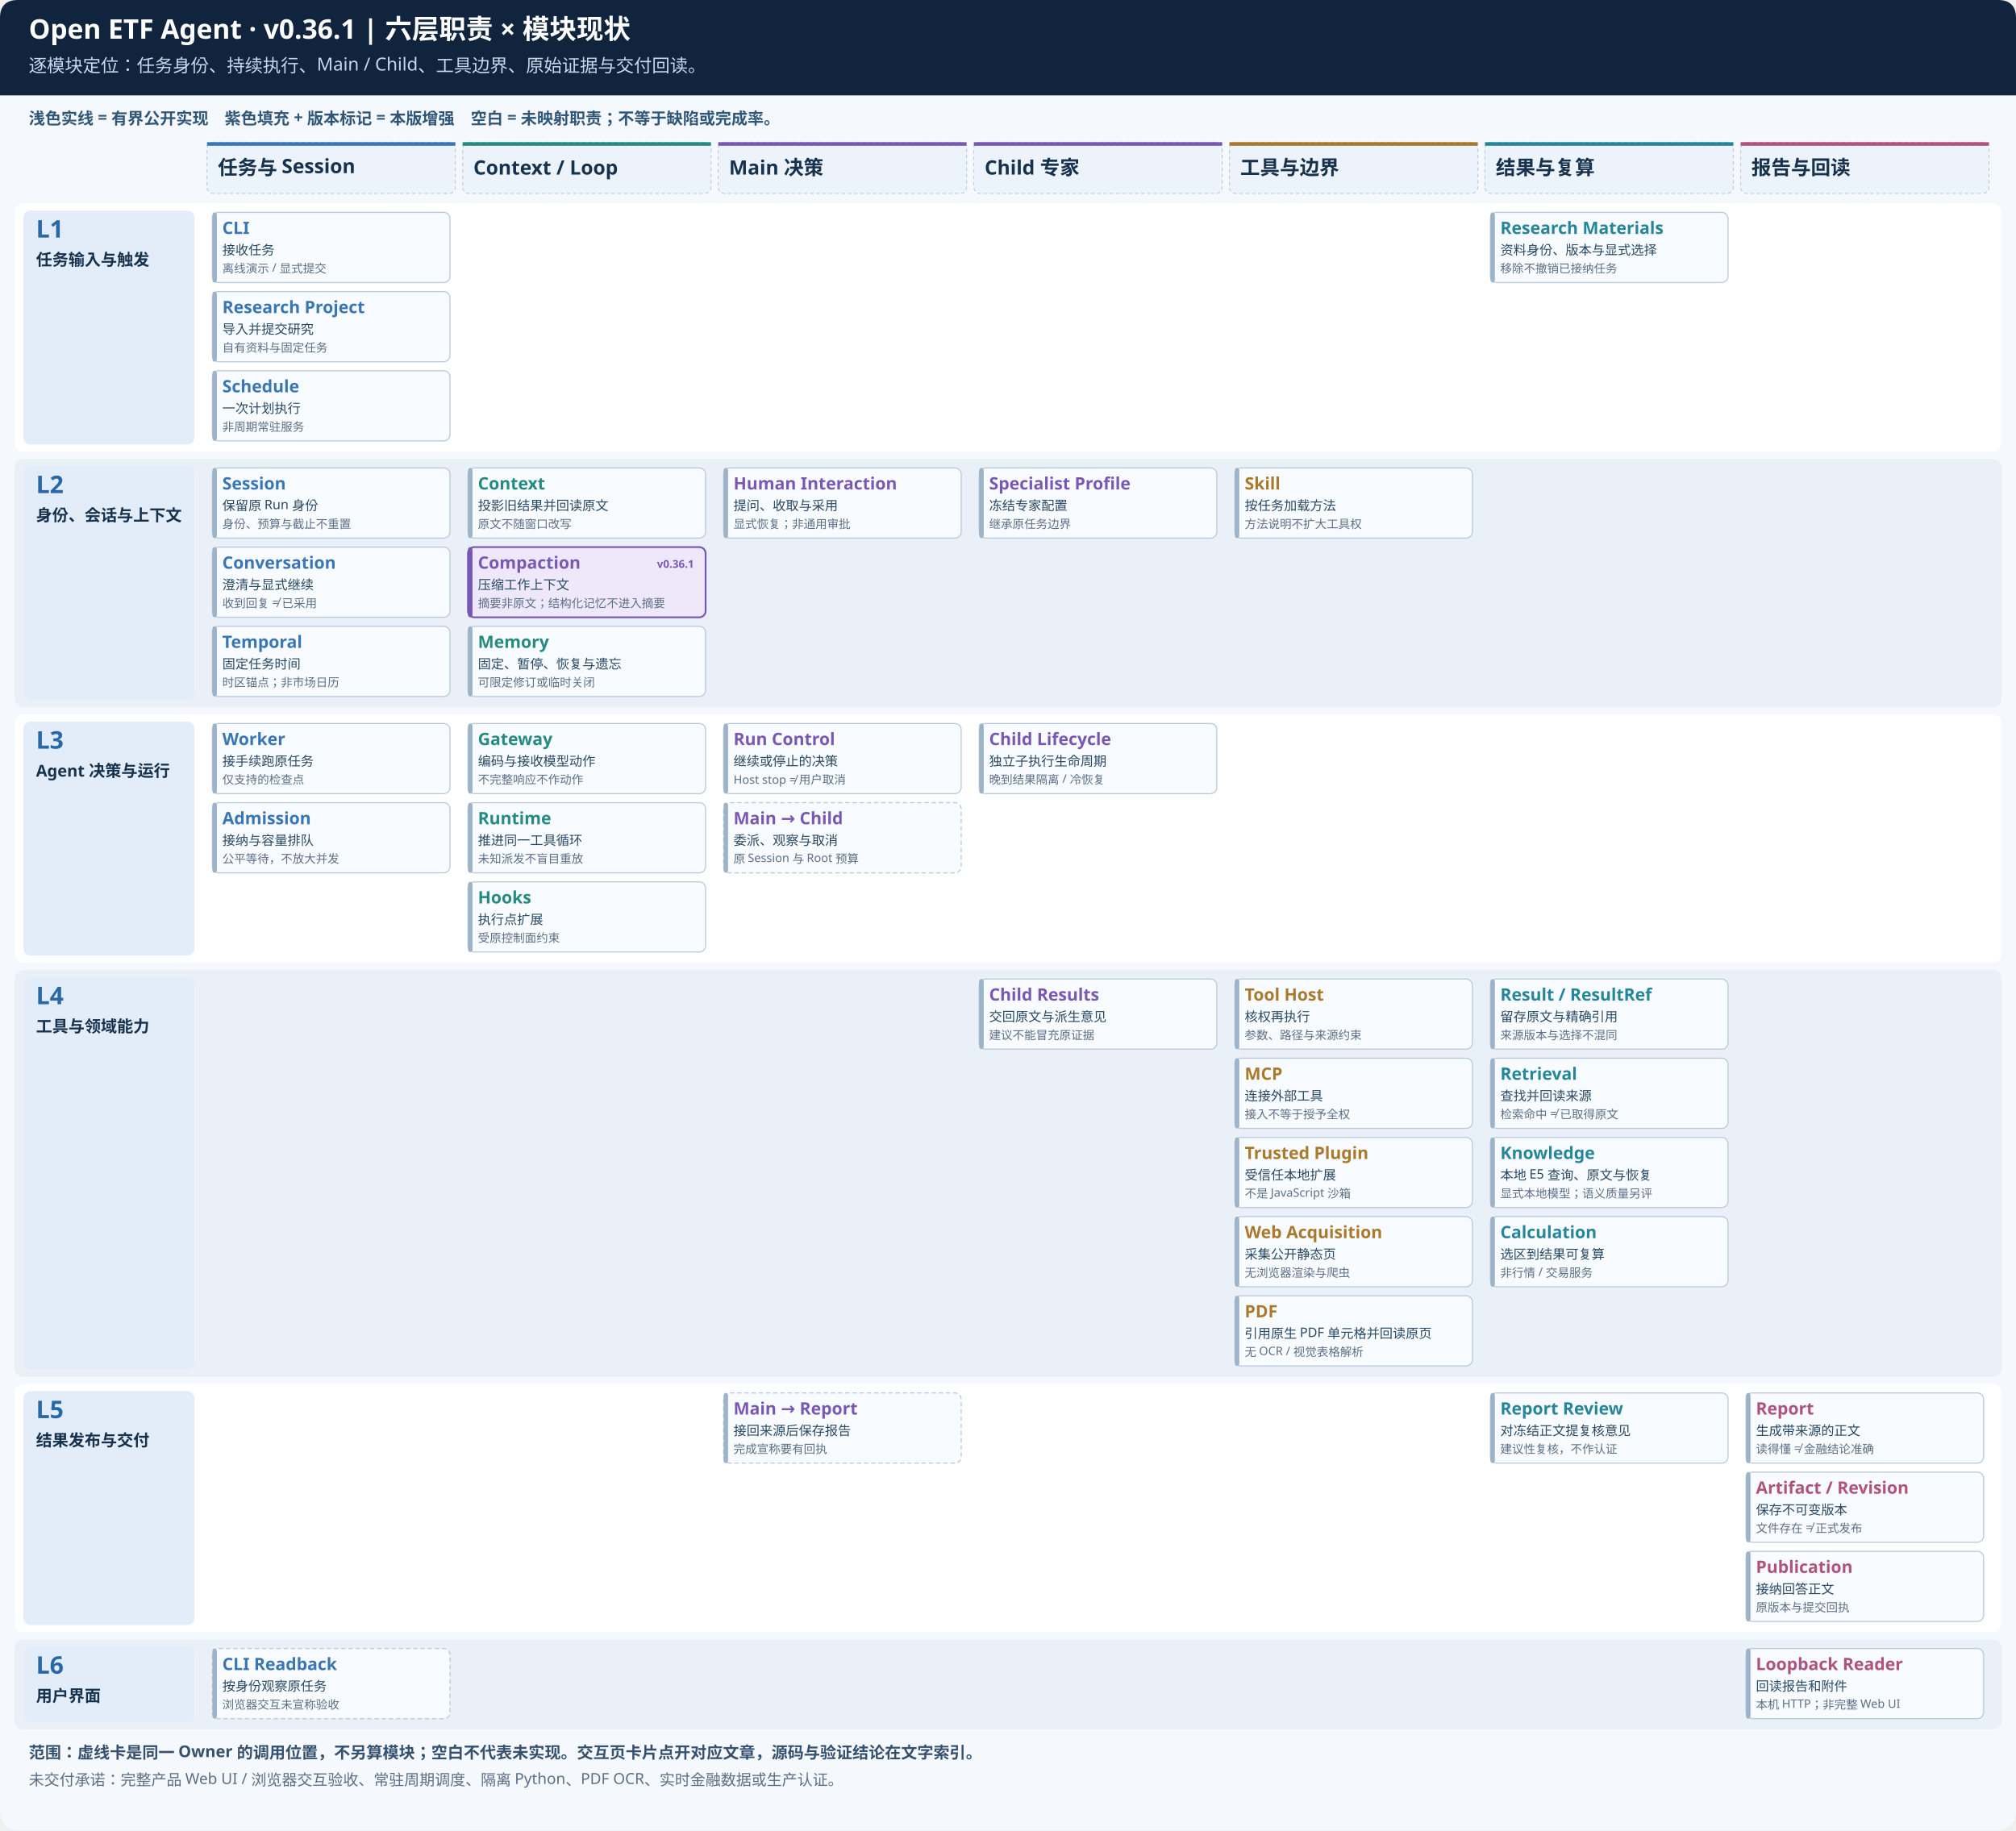
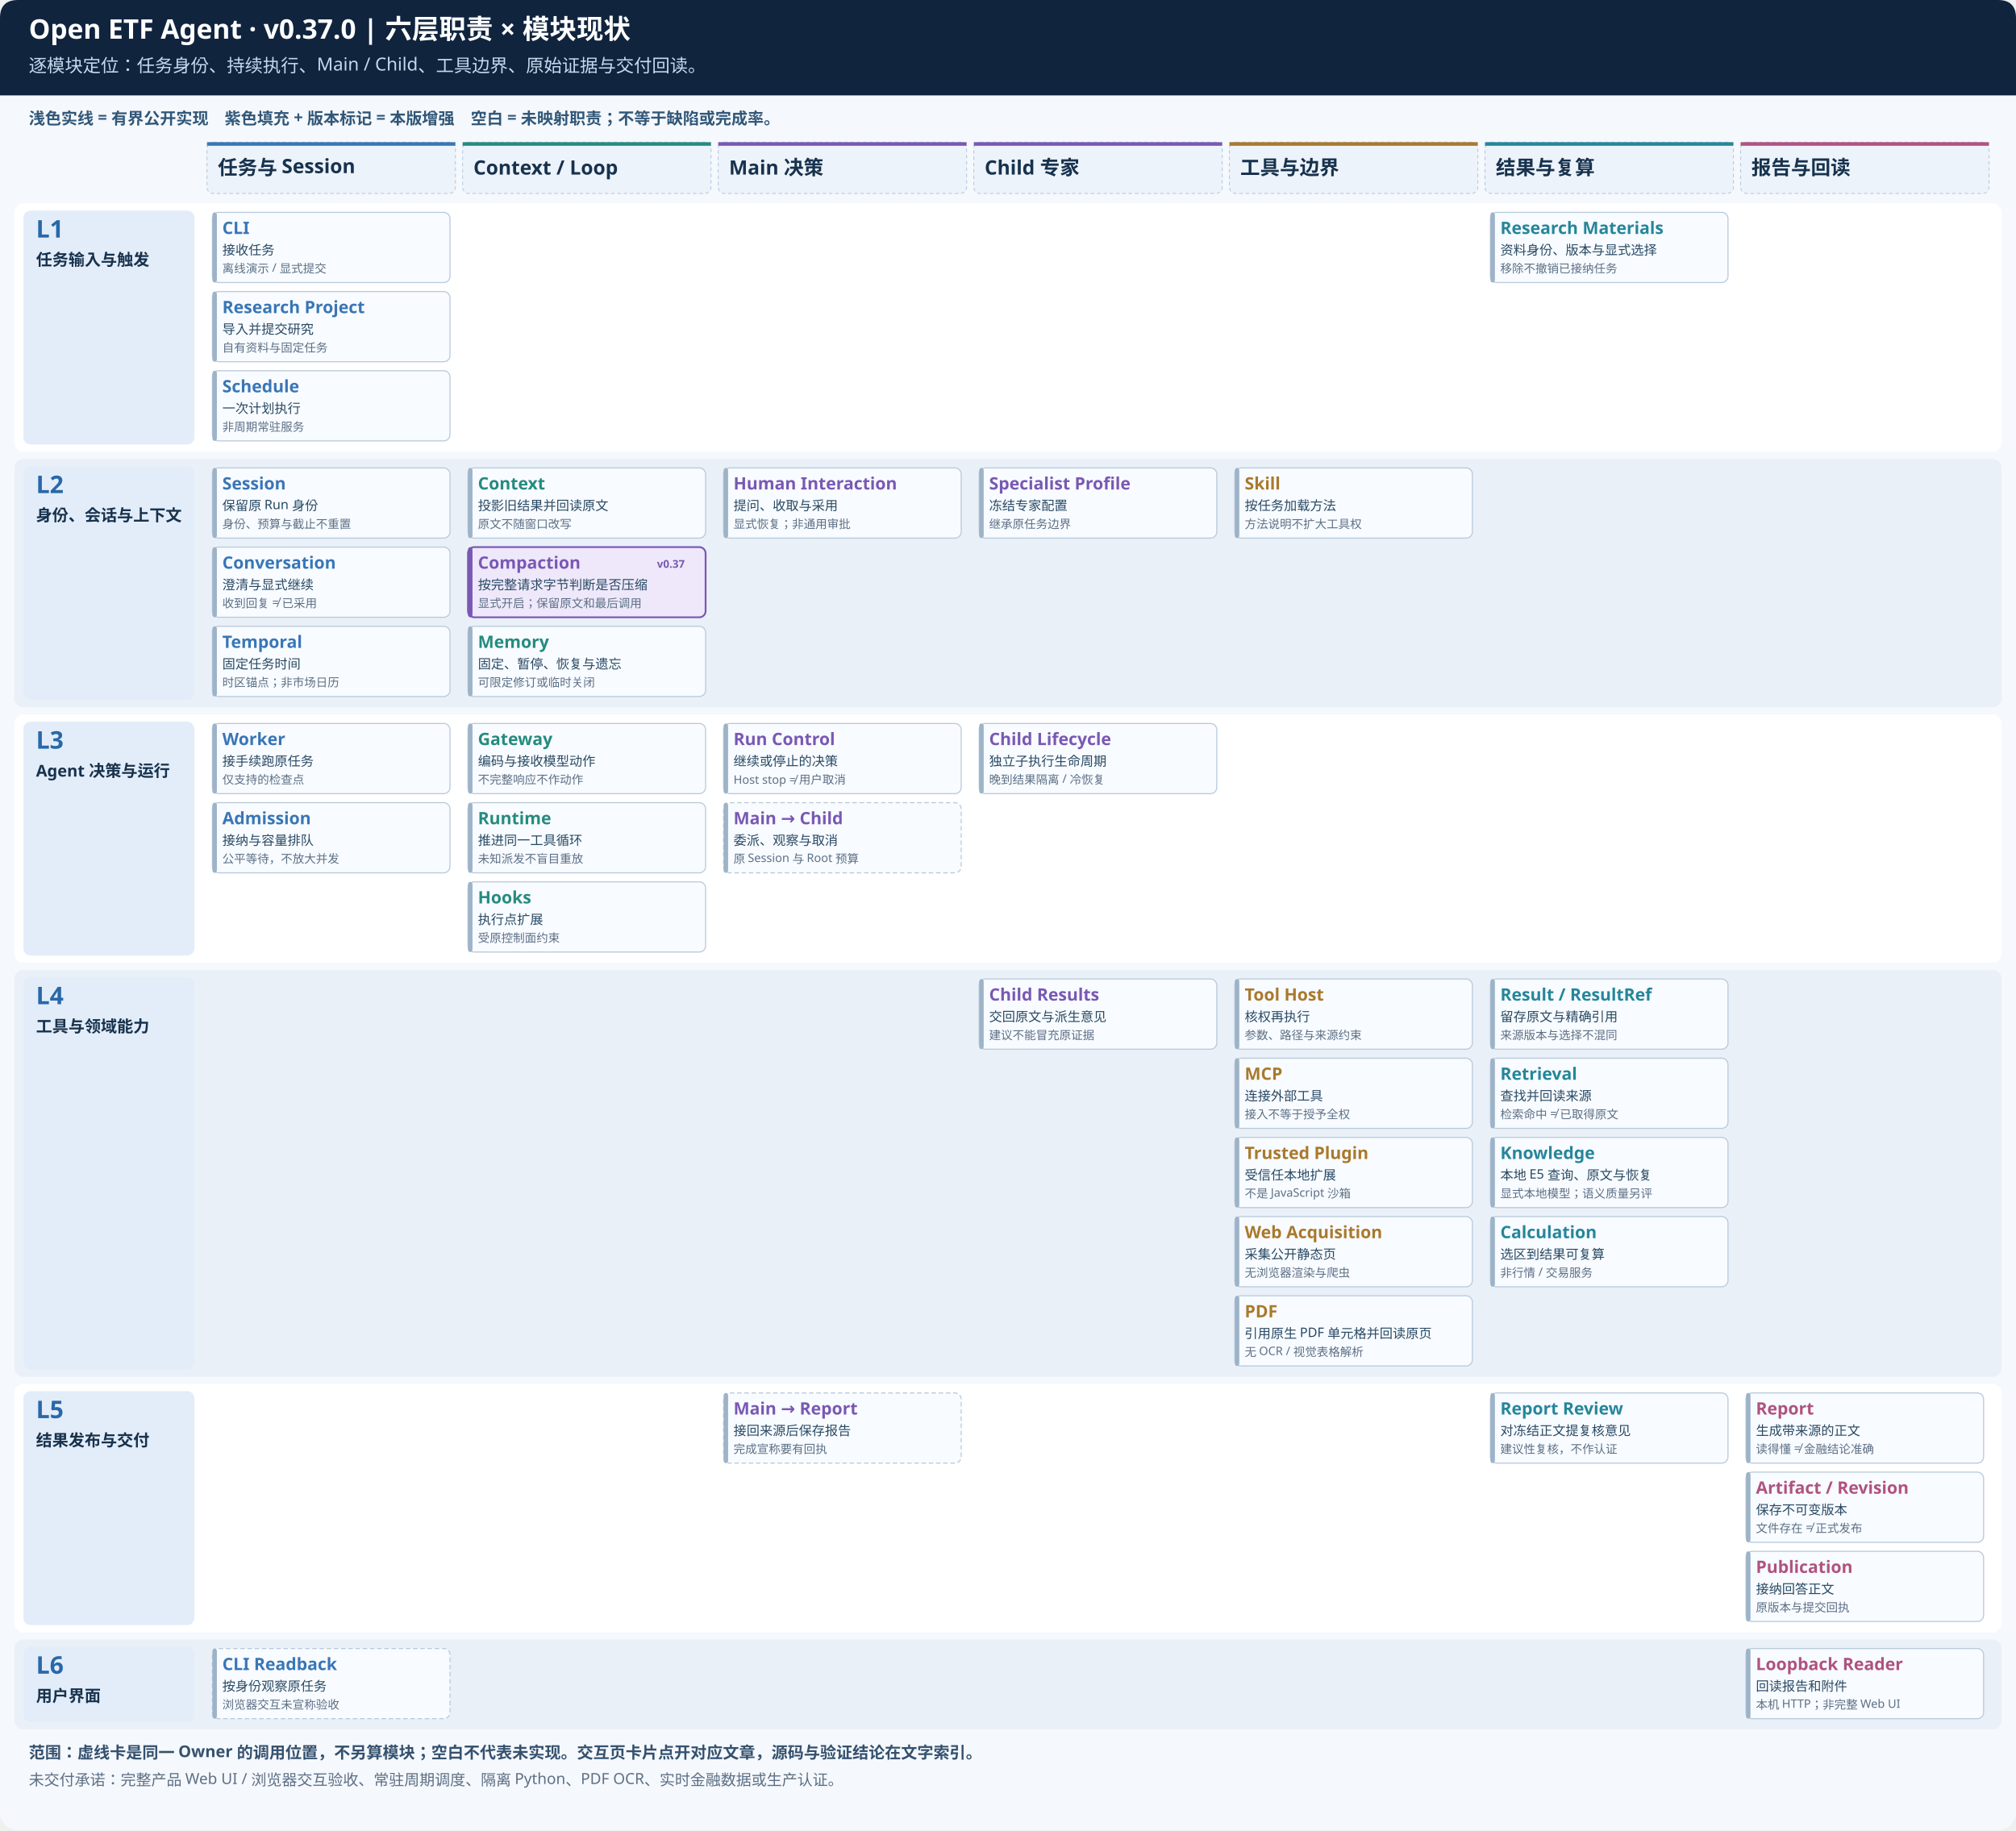
<svg xmlns="http://www.w3.org/2000/svg" width="2240" height="2034" viewBox="0 0 2240 2034" role="img" aria-labelledby="title desc">
  <rect width="2240" height="2034" rx="20" fill="#f5f8fc" />
  <path d="M20 0h2200q20 0 20 20v86H0V20Q0 0 20 0" fill="#10243e" />
  <g font-family="system-ui, sans-serif">
-     <text x="32" y="43" font-size="30" fill="#fff" font-weight="700">Open ETF Agent · v0.36.1 | 六层职责 × 模块现状</text>
+     <text x="32" y="43" font-size="30" fill="#fff" font-weight="700">Open ETF Agent · v0.37.0 | 六层职责 × 模块现状</text>
    <text x="32" y="80" font-size="20" fill="#c5d9ed" font-weight="400">逐模块定位：任务身份、持续执行、Main / Child、工具边界、原始证据与交付回读。</text>
    <text x="32" y="138" font-size="18" fill="#315778" font-weight="600">浅色实线 = 有界公开实现　紫色填充 + 版本标记 = 本版增强　空白 = 未映射职责；不等于缺陷或完成率。</text>
    <rect x="230" y="158" width="276" height="57" rx="7" fill="#edf3fa" stroke="#b8cbe0" stroke-dasharray="4 3" />
    <rect x="230" y="158" width="276" height="4" fill="#3976b6" />
    <text x="242" y="194" font-size="22" fill="#17324d" font-weight="700">任务与 Session</text>
    <rect x="514" y="158" width="276" height="57" rx="7" fill="#edf3fa" stroke="#b8cbe0" stroke-dasharray="4 3" />
    <rect x="514" y="158" width="276" height="4" fill="#258b80" />
    <text x="526" y="194" font-size="22" fill="#17324d" font-weight="700">Context / Loop</text>
    <rect x="798" y="158" width="276" height="57" rx="7" fill="#edf3fa" stroke="#b8cbe0" stroke-dasharray="4 3" />
    <rect x="798" y="158" width="276" height="4" fill="#7958b3" />
    <text x="810" y="194" font-size="22" fill="#17324d" font-weight="700">Main 决策</text>
    <rect x="1082" y="158" width="276" height="57" rx="7" fill="#edf3fa" stroke="#b8cbe0" stroke-dasharray="4 3" />
    <rect x="1082" y="158" width="276" height="4" fill="#7958b3" />
    <text x="1094" y="194" font-size="22" fill="#17324d" font-weight="700">Child 专家</text>
    <rect x="1366" y="158" width="276" height="57" rx="7" fill="#edf3fa" stroke="#b8cbe0" stroke-dasharray="4 3" />
    <rect x="1366" y="158" width="276" height="4" fill="#a9792c" />
    <text x="1378" y="194" font-size="22" fill="#17324d" font-weight="700">工具与边界</text>
    <rect x="1650" y="158" width="276" height="57" rx="7" fill="#edf3fa" stroke="#b8cbe0" stroke-dasharray="4 3" />
    <rect x="1650" y="158" width="276" height="4" fill="#25869a" />
    <text x="1662" y="194" font-size="22" fill="#17324d" font-weight="700">结果与复算</text>
    <rect x="1934" y="158" width="276" height="57" rx="7" fill="#edf3fa" stroke="#b8cbe0" stroke-dasharray="4 3" />
    <rect x="1934" y="158" width="276" height="4" fill="#b05280" />
    <text x="1946" y="194" font-size="22" fill="#17324d" font-weight="700">报告与回读</text>
    <rect x="16" y="226" width="2208" height="276" rx="10" fill="#ffffff" />
    <rect x="26" y="234" width="190" height="260" rx="8" fill="#e3edf9" />
    <text x="40" y="264" font-size="27" fill="#2868a9" font-weight="700">L1</text>
    <text x="40" y="295" font-size="18" fill="#17324d" font-weight="700">任务输入与触发</text>
    <a href="https://hpoenixf.com/eff-agent-article/articles/agent-in-15-minutes" target="_blank" rel="noopener noreferrer">
      <rect x="236" y="236" width="264" height="78" rx="7" fill="#f8fbff" stroke="#b9cadb" stroke-width="1.2" />
      <rect x="236" y="236" width="5" height="78" rx="3" fill="#9db3c8" />
      <text x="247" y="260" font-size="19" fill="#3976b6" font-weight="700">CLI</text>
      <text x="247" y="283" font-size="14.5" fill="#284963" font-weight="500">接收任务</text>
      <text x="247" y="303" font-size="13" fill="#5c6f85" font-weight="400">离线演示 / 显式提交</text>
    </a>
    <a href="https://hpoenixf.com/eff-agent-article/articles/open-etf-agent-research-project-workshop" target="_blank" rel="noopener noreferrer">
      <rect x="236" y="324" width="264" height="78" rx="7" fill="#f8fbff" stroke="#b9cadb" stroke-width="1.2" />
      <rect x="236" y="324" width="5" height="78" rx="3" fill="#9db3c8" />
      <text x="247" y="348" font-size="19" fill="#3976b6" font-weight="700">Research Project</text>
      <text x="247" y="371" font-size="14.5" fill="#284963" font-weight="500">导入并提交研究</text>
      <text x="247" y="391" font-size="13" fill="#5c6f85" font-weight="400">自有资料与固定任务</text>
    </a>
    <a href="https://hpoenixf.com/eff-agent-article/articles/agent-autonomous-scheduled-research" target="_blank" rel="noopener noreferrer">
      <rect x="236" y="412" width="264" height="78" rx="7" fill="#f8fbff" stroke="#b9cadb" stroke-width="1.2" />
      <rect x="236" y="412" width="5" height="78" rx="3" fill="#9db3c8" />
      <text x="247" y="436" font-size="19" fill="#3976b6" font-weight="700">Schedule</text>
      <text x="247" y="459" font-size="14.5" fill="#284963" font-weight="500">一次计划执行</text>
      <text x="247" y="479" font-size="13" fill="#5c6f85" font-weight="400">非周期常驻服务</text>
    </a>
    <a href="https://hpoenixf.com/eff-agent-article/articles/agent-research-assets-identity-version-lifecycle" target="_blank" rel="noopener noreferrer">
      <rect x="1656" y="236" width="264" height="78" rx="7" fill="#f8fbff" stroke="#b9cadb" stroke-width="1.2" />
      <rect x="1656" y="236" width="5" height="78" rx="3" fill="#9db3c8" />
      <text x="1667" y="260" font-size="19" fill="#25869a" font-weight="700">Research Materials</text>
      <text x="1667" y="283" font-size="14.5" fill="#284963" font-weight="500">资料身份、版本与显式选择</text>
      <text x="1667" y="303" font-size="13" fill="#5c6f85" font-weight="400">移除不撤销已接纳任务</text>
    </a>
    <rect x="16" y="510" width="2208" height="276" rx="10" fill="#eaf0f8" />
    <rect x="26" y="518" width="190" height="260" rx="8" fill="#e3edf9" />
    <text x="40" y="548" font-size="27" fill="#2868a9" font-weight="700">L2</text>
    <text x="40" y="579" font-size="18" fill="#17324d" font-weight="700">身份、会话与上下文</text>
    <a href="https://hpoenixf.com/eff-agent-article/articles/agent-task-session-run-worker-schedule" target="_blank" rel="noopener noreferrer">
      <rect x="236" y="520" width="264" height="78" rx="7" fill="#f8fbff" stroke="#b9cadb" stroke-width="1.2" />
      <rect x="236" y="520" width="5" height="78" rx="3" fill="#9db3c8" />
      <text x="247" y="544" font-size="19" fill="#3976b6" font-weight="700">Session</text>
      <text x="247" y="567" font-size="14.5" fill="#284963" font-weight="500">保留原 Run 身份</text>
      <text x="247" y="587" font-size="13" fill="#5c6f85" font-weight="400">身份、预算与截止不重置</text>
    </a>
    <a href="https://hpoenixf.com/eff-agent-article/articles/agent-conversation-admission-task-continuation" target="_blank" rel="noopener noreferrer">
      <rect x="236" y="608" width="264" height="78" rx="7" fill="#f8fbff" stroke="#b9cadb" stroke-width="1.2" />
      <rect x="236" y="608" width="5" height="78" rx="3" fill="#9db3c8" />
      <text x="247" y="632" font-size="19" fill="#3976b6" font-weight="700">Conversation</text>
      <text x="247" y="655" font-size="14.5" fill="#284963" font-weight="500">澄清与显式继续</text>
      <text x="247" y="675" font-size="13" fill="#5c6f85" font-weight="400">收到回复 ≠ 已采用</text>
    </a>
    <a href="https://hpoenixf.com/eff-agent-article/articles/agent-temporal-semantics-market-calendar" target="_blank" rel="noopener noreferrer">
      <rect x="236" y="696" width="264" height="78" rx="7" fill="#f8fbff" stroke="#b9cadb" stroke-width="1.2" />
      <rect x="236" y="696" width="5" height="78" rx="3" fill="#9db3c8" />
      <text x="247" y="720" font-size="19" fill="#3976b6" font-weight="700">Temporal</text>
      <text x="247" y="743" font-size="14.5" fill="#284963" font-weight="500">固定任务时间</text>
      <text x="247" y="763" font-size="13" fill="#5c6f85" font-weight="400">时区锚点；非市场日历</text>
    </a>
    <a href="https://hpoenixf.com/eff-agent-article/articles/agent-context-governance-actions" target="_blank" rel="noopener noreferrer">
      <rect x="520" y="520" width="264" height="78" rx="7" fill="#f8fbff" stroke="#b9cadb" stroke-width="1.2" />
      <rect x="520" y="520" width="5" height="78" rx="3" fill="#9db3c8" />
      <text x="531" y="544" font-size="19" fill="#258b80" font-weight="700">Context</text>
      <text x="531" y="567" font-size="14.5" fill="#284963" font-weight="500">投影旧结果并回读原文</text>
      <text x="531" y="587" font-size="13" fill="#5c6f85" font-weight="400">原文不随窗口改写</text>
    </a>
    <a href="https://hpoenixf.com/eff-agent-article/articles/agent-main-run-context-compaction" target="_blank" rel="noopener noreferrer">
      <rect x="520" y="608" width="264" height="78" rx="7" fill="#eee8fa" stroke="#7958b3" stroke-width="2" />
      <rect x="520" y="608" width="5" height="78" rx="3" fill="#7958b3" />
      <text x="531" y="632" font-size="19" fill="#7958b3" font-weight="700">Compaction</text>
-       <text x="531" y="655" font-size="14.5" fill="#284963" font-weight="500">压缩工作上下文</text>
-       <text x="531" y="675" font-size="13" fill="#5c6f85" font-weight="400">摘要非原文；结构化记忆不进入摘要</text>
-       <text x="730" y="631" font-size="12" fill="#7958b3" font-weight="700">v0.36.1</text>
+       <text x="531" y="655" font-size="14.5" fill="#284963" font-weight="500">按完整请求字节判断是否压缩</text>
+       <text x="531" y="675" font-size="13" fill="#5c6f85" font-weight="400">显式开启；保留原文和最后调用</text>
+       <text x="730" y="631" font-size="12" fill="#7958b3" font-weight="700">v0.37</text>
    </a>
    <a href="https://hpoenixf.com/eff-agent-article/articles/026-agent-memory-forget-durable-effects" target="_blank" rel="noopener noreferrer">
      <rect x="520" y="696" width="264" height="78" rx="7" fill="#f8fbff" stroke="#b9cadb" stroke-width="1.2" />
      <rect x="520" y="696" width="5" height="78" rx="3" fill="#9db3c8" />
      <text x="531" y="720" font-size="19" fill="#258b80" font-weight="700">Memory</text>
      <text x="531" y="743" font-size="14.5" fill="#284963" font-weight="500">固定、暂停、恢复与遗忘</text>
      <text x="531" y="763" font-size="13" fill="#5c6f85" font-weight="400">可限定修订或临时关闭</text>
    </a>
    <a href="https://hpoenixf.com/eff-agent-article/articles/agent-durable-human-interaction-response-adoption" target="_blank" rel="noopener noreferrer">
      <rect x="804" y="520" width="264" height="78" rx="7" fill="#f8fbff" stroke="#b9cadb" stroke-width="1.2" />
      <rect x="804" y="520" width="5" height="78" rx="3" fill="#9db3c8" />
      <text x="815" y="544" font-size="19" fill="#7958b3" font-weight="700">Human Interaction</text>
      <text x="815" y="567" font-size="14.5" fill="#284963" font-weight="500">提问、收取与采用</text>
      <text x="815" y="587" font-size="13" fill="#5c6f85" font-weight="400">显式恢复；非通用审批</text>
    </a>
    <a href="https://hpoenixf.com/eff-agent-article/articles/agent-custom-expert-from-prompt-to-recovery" target="_blank" rel="noopener noreferrer">
      <rect x="1088" y="520" width="264" height="78" rx="7" fill="#f8fbff" stroke="#b9cadb" stroke-width="1.2" />
      <rect x="1088" y="520" width="5" height="78" rx="3" fill="#9db3c8" />
      <text x="1099" y="544" font-size="19" fill="#7958b3" font-weight="700">Specialist Profile</text>
      <text x="1099" y="567" font-size="14.5" fill="#284963" font-weight="500">冻结专家配置</text>
      <text x="1099" y="587" font-size="13" fill="#5c6f85" font-weight="400">继承原任务边界</text>
    </a>
    <a href="https://hpoenixf.com/eff-agent-article/articles/agent-skill-from-markdown-to-callable-research" target="_blank" rel="noopener noreferrer">
      <rect x="1372" y="520" width="264" height="78" rx="7" fill="#f8fbff" stroke="#b9cadb" stroke-width="1.2" />
      <rect x="1372" y="520" width="5" height="78" rx="3" fill="#9db3c8" />
      <text x="1383" y="544" font-size="19" fill="#a9792c" font-weight="700">Skill</text>
      <text x="1383" y="567" font-size="14.5" fill="#284963" font-weight="500">按任务加载方法</text>
      <text x="1383" y="587" font-size="13" fill="#5c6f85" font-weight="400">方法说明不扩大工具权</text>
    </a>
    <rect x="16" y="794" width="2208" height="276" rx="10" fill="#ffffff" />
    <rect x="26" y="802" width="190" height="260" rx="8" fill="#e3edf9" />
    <text x="40" y="832" font-size="27" fill="#2868a9" font-weight="700">L3</text>
    <text x="40" y="863" font-size="18" fill="#17324d" font-weight="700">Agent 决策与运行</text>
    <a href="https://hpoenixf.com/eff-agent-article/articles/open-etf-agent-v010-system-design" target="_blank" rel="noopener noreferrer">
      <rect x="236" y="804" width="264" height="78" rx="7" fill="#f8fbff" stroke="#b9cadb" stroke-width="1.2" />
      <rect x="236" y="804" width="5" height="78" rx="3" fill="#9db3c8" />
      <text x="247" y="828" font-size="19" fill="#3976b6" font-weight="700">Worker</text>
      <text x="247" y="851" font-size="14.5" fill="#284963" font-weight="500">接手续跑原任务</text>
      <text x="247" y="871" font-size="13" fill="#5c6f85" font-weight="400">仅支持的检查点</text>
    </a>
    <a href="https://hpoenixf.com/eff-agent-article/articles/agent-provider-admission-capacity-lease" target="_blank" rel="noopener noreferrer">
      <rect x="236" y="892" width="264" height="78" rx="7" fill="#f8fbff" stroke="#b9cadb" stroke-width="1.2" />
      <rect x="236" y="892" width="5" height="78" rx="3" fill="#9db3c8" />
      <text x="247" y="916" font-size="19" fill="#3976b6" font-weight="700">Admission</text>
      <text x="247" y="939" font-size="14.5" fill="#284963" font-weight="500">接纳与容量排队</text>
      <text x="247" y="959" font-size="13" fill="#5c6f85" font-weight="400">公平等待，不放大并发</text>
    </a>
    <a href="https://hpoenixf.com/eff-agent-article/articles/agent-provider-architecture-and-admission" target="_blank" rel="noopener noreferrer">
      <rect x="520" y="804" width="264" height="78" rx="7" fill="#f8fbff" stroke="#b9cadb" stroke-width="1.2" />
      <rect x="520" y="804" width="5" height="78" rx="3" fill="#9db3c8" />
      <text x="531" y="828" font-size="19" fill="#258b80" font-weight="700">Gateway</text>
      <text x="531" y="851" font-size="14.5" fill="#284963" font-weight="500">编码与接收模型动作</text>
      <text x="531" y="871" font-size="13" fill="#5c6f85" font-weight="400">不完整响应不作动作</text>
    </a>
    <a href="https://hpoenixf.com/eff-agent-article/articles/etf-agent-model-harness-research-loop" target="_blank" rel="noopener noreferrer">
      <rect x="520" y="892" width="264" height="78" rx="7" fill="#f8fbff" stroke="#b9cadb" stroke-width="1.2" />
      <rect x="520" y="892" width="5" height="78" rx="3" fill="#9db3c8" />
      <text x="531" y="916" font-size="19" fill="#258b80" font-weight="700">Runtime</text>
      <text x="531" y="939" font-size="14.5" fill="#284963" font-weight="500">推进同一工具循环</text>
      <text x="531" y="959" font-size="13" fill="#5c6f85" font-weight="400">未知派发不盲目重放</text>
    </a>
    <a href="https://hpoenixf.com/eff-agent-article/articles/agent-multi-ecosystem-hook-execution" target="_blank" rel="noopener noreferrer">
      <rect x="520" y="980" width="264" height="78" rx="7" fill="#f8fbff" stroke="#b9cadb" stroke-width="1.2" />
      <rect x="520" y="980" width="5" height="78" rx="3" fill="#9db3c8" />
      <text x="531" y="1004" font-size="19" fill="#258b80" font-weight="700">Hooks</text>
      <text x="531" y="1027" font-size="14.5" fill="#284963" font-weight="500">执行点扩展</text>
      <text x="531" y="1047" font-size="13" fill="#5c6f85" font-weight="400">受原控制面约束</text>
    </a>
    <a href="https://hpoenixf.com/eff-agent-article/articles/agent-veto-authority-and-run-termination" target="_blank" rel="noopener noreferrer">
      <rect x="804" y="804" width="264" height="78" rx="7" fill="#f8fbff" stroke="#b9cadb" stroke-width="1.2" />
      <rect x="804" y="804" width="5" height="78" rx="3" fill="#9db3c8" />
      <text x="815" y="828" font-size="19" fill="#7958b3" font-weight="700">Run Control</text>
      <text x="815" y="851" font-size="14.5" fill="#284963" font-weight="500">继续或停止的决策</text>
      <text x="815" y="871" font-size="13" fill="#5c6f85" font-weight="400">Host stop ≠ 用户取消</text>
    </a>
    <a href="https://hpoenixf.com/eff-agent-article/articles/agent-subagent-context-specialization" target="_blank" rel="noopener noreferrer">
      <rect x="804" y="892" width="264" height="78" rx="7" fill="#f8fbff" stroke="#b9cadb" stroke-width="1.2" stroke-dasharray="5 3" />
      <rect x="804" y="892" width="5" height="78" rx="3" fill="#9db3c8" />
      <text x="815" y="916" font-size="19" fill="#7958b3" font-weight="700">Main → Child</text>
      <text x="815" y="939" font-size="14.5" fill="#284963" font-weight="500">委派、观察与取消</text>
      <text x="815" y="959" font-size="13" fill="#5c6f85" font-weight="400">原 Session 与 Root 预算</text>
    </a>
    <a href="https://hpoenixf.com/eff-agent-article/articles/agent-subagent-context-specialization" target="_blank" rel="noopener noreferrer">
      <rect x="1088" y="804" width="264" height="78" rx="7" fill="#f8fbff" stroke="#b9cadb" stroke-width="1.2" />
      <rect x="1088" y="804" width="5" height="78" rx="3" fill="#9db3c8" />
      <text x="1099" y="828" font-size="19" fill="#7958b3" font-weight="700">Child Lifecycle</text>
      <text x="1099" y="851" font-size="14.5" fill="#284963" font-weight="500">独立子执行生命周期</text>
      <text x="1099" y="871" font-size="13" fill="#5c6f85" font-weight="400">晚到结果隔离 / 冷恢复</text>
    </a>
    <rect x="16" y="1078" width="2208" height="452" rx="10" fill="#eaf0f8" />
    <rect x="26" y="1086" width="190" height="436" rx="8" fill="#e3edf9" />
    <text x="40" y="1116" font-size="27" fill="#2868a9" font-weight="700">L4</text>
    <text x="40" y="1147" font-size="18" fill="#17324d" font-weight="700">工具与领域能力</text>
    <a href="https://hpoenixf.com/eff-agent-article/articles/agent-subagent-contribution-evidence" target="_blank" rel="noopener noreferrer">
      <rect x="1088" y="1088" width="264" height="78" rx="7" fill="#f8fbff" stroke="#b9cadb" stroke-width="1.2" />
      <rect x="1088" y="1088" width="5" height="78" rx="3" fill="#9db3c8" />
      <text x="1099" y="1112" font-size="19" fill="#7958b3" font-weight="700">Child Results</text>
      <text x="1099" y="1135" font-size="14.5" fill="#284963" font-weight="500">交回原文与派生意见</text>
      <text x="1099" y="1155" font-size="13" fill="#5c6f85" font-weight="400">建议不能冒充原证据</text>
    </a>
    <a href="https://hpoenixf.com/eff-agent-article/articles/agent-tool-lifecycle-and-model-input" target="_blank" rel="noopener noreferrer">
      <rect x="1372" y="1088" width="264" height="78" rx="7" fill="#f8fbff" stroke="#b9cadb" stroke-width="1.2" />
      <rect x="1372" y="1088" width="5" height="78" rx="3" fill="#9db3c8" />
      <text x="1383" y="1112" font-size="19" fill="#a9792c" font-weight="700">Tool Host</text>
      <text x="1383" y="1135" font-size="14.5" fill="#284963" font-weight="500">核权再执行</text>
      <text x="1383" y="1155" font-size="13" fill="#5c6f85" font-weight="400">参数、路径与来源约束</text>
    </a>
    <a href="https://hpoenixf.com/eff-agent-article/articles/mcp-host-from-discovery-to-consumption" target="_blank" rel="noopener noreferrer">
      <rect x="1372" y="1176" width="264" height="78" rx="7" fill="#f8fbff" stroke="#b9cadb" stroke-width="1.2" />
      <rect x="1372" y="1176" width="5" height="78" rx="3" fill="#9db3c8" />
      <text x="1383" y="1200" font-size="19" fill="#a9792c" font-weight="700">MCP</text>
      <text x="1383" y="1223" font-size="14.5" fill="#284963" font-weight="500">连接外部工具</text>
      <text x="1383" y="1243" font-size="13" fill="#5c6f85" font-weight="400">接入不等于授予全权</text>
    </a>
    <a href="https://hpoenixf.com/eff-agent-article/articles/020-agent-extension-host-smartphone" target="_blank" rel="noopener noreferrer">
      <rect x="1372" y="1264" width="264" height="78" rx="7" fill="#f8fbff" stroke="#b9cadb" stroke-width="1.2" />
      <rect x="1372" y="1264" width="5" height="78" rx="3" fill="#9db3c8" />
      <text x="1383" y="1288" font-size="19" fill="#a9792c" font-weight="700">Trusted Plugin</text>
      <text x="1383" y="1311" font-size="14.5" fill="#284963" font-weight="500">受信任本地扩展</text>
      <text x="1383" y="1331" font-size="13" fill="#5c6f85" font-weight="400">不是 JavaScript 沙箱</text>
    </a>
    <a href="https://hpoenixf.com/eff-agent-article/articles/021-agent-web-research-from-search-to-deep-reading" target="_blank" rel="noopener noreferrer">
      <rect x="1372" y="1352" width="264" height="78" rx="7" fill="#f8fbff" stroke="#b9cadb" stroke-width="1.2" />
      <rect x="1372" y="1352" width="5" height="78" rx="3" fill="#9db3c8" />
      <text x="1383" y="1376" font-size="19" fill="#a9792c" font-weight="700">Web Acquisition</text>
      <text x="1383" y="1399" font-size="14.5" fill="#284963" font-weight="500">采集公开静态页</text>
      <text x="1383" y="1419" font-size="13" fill="#5c6f85" font-weight="400">无浏览器渲染与爬虫</text>
    </a>
    <a href="https://hpoenixf.com/eff-agent-article/articles/024-agent-pdf-from-text-to-evidence" target="_blank" rel="noopener noreferrer">
      <rect x="1372" y="1440" width="264" height="78" rx="7" fill="#f8fbff" stroke="#b9cadb" stroke-width="1.2" />
      <rect x="1372" y="1440" width="5" height="78" rx="3" fill="#9db3c8" />
      <text x="1383" y="1464" font-size="19" fill="#a9792c" font-weight="700">PDF</text>
      <text x="1383" y="1487" font-size="14.5" fill="#284963" font-weight="500">引用原生 PDF 单元格并回读原页</text>
      <text x="1383" y="1507" font-size="13" fill="#5c6f85" font-weight="400">无 OCR / 视觉表格解析</text>
    </a>
    <a href="https://hpoenixf.com/eff-agent-article/articles/tool-results-outside-model-context" target="_blank" rel="noopener noreferrer">
      <rect x="1656" y="1088" width="264" height="78" rx="7" fill="#f8fbff" stroke="#b9cadb" stroke-width="1.2" />
      <rect x="1656" y="1088" width="5" height="78" rx="3" fill="#9db3c8" />
      <text x="1667" y="1112" font-size="19" fill="#25869a" font-weight="700">Result / ResultRef</text>
      <text x="1667" y="1135" font-size="14.5" fill="#284963" font-weight="500">留存原文与精确引用</text>
      <text x="1667" y="1155" font-size="13" fill="#5c6f85" font-weight="400">来源版本与选择不混同</text>
    </a>
    <a href="https://hpoenixf.com/eff-agent-article/articles/agent-knowledge-retrieval-end-to-end" target="_blank" rel="noopener noreferrer">
      <rect x="1656" y="1176" width="264" height="78" rx="7" fill="#f8fbff" stroke="#b9cadb" stroke-width="1.2" />
      <rect x="1656" y="1176" width="5" height="78" rx="3" fill="#9db3c8" />
      <text x="1667" y="1200" font-size="19" fill="#25869a" font-weight="700">Retrieval</text>
      <text x="1667" y="1223" font-size="14.5" fill="#284963" font-weight="500">查找并回读来源</text>
      <text x="1667" y="1243" font-size="13" fill="#5c6f85" font-weight="400">检索命中 ≠ 已取得原文</text>
    </a>
    <a href="https://hpoenixf.com/eff-agent-article/articles/agent-knowledge-retrieval-end-to-end" target="_blank" rel="noopener noreferrer">
      <rect x="1656" y="1264" width="264" height="78" rx="7" fill="#f8fbff" stroke="#b9cadb" stroke-width="1.2" />
      <rect x="1656" y="1264" width="5" height="78" rx="3" fill="#9db3c8" />
      <text x="1667" y="1288" font-size="19" fill="#25869a" font-weight="700">Knowledge</text>
      <text x="1667" y="1311" font-size="14.5" fill="#284963" font-weight="500">本地 E5 查询、原文与恢复</text>
      <text x="1667" y="1331" font-size="13" fill="#5c6f85" font-weight="400">显式本地模型；语义质量另评</text>
    </a>
    <a href="https://hpoenixf.com/eff-agent-article/articles/open-etf-agent-v010-system-design" target="_blank" rel="noopener noreferrer">
      <rect x="1656" y="1352" width="264" height="78" rx="7" fill="#f8fbff" stroke="#b9cadb" stroke-width="1.2" />
      <rect x="1656" y="1352" width="5" height="78" rx="3" fill="#9db3c8" />
      <text x="1667" y="1376" font-size="19" fill="#25869a" font-weight="700">Calculation</text>
      <text x="1667" y="1399" font-size="14.5" fill="#284963" font-weight="500">选区到结果可复算</text>
      <text x="1667" y="1419" font-size="13" fill="#5c6f85" font-weight="400">非行情 / 交易服务</text>
    </a>
    <rect x="16" y="1538" width="2208" height="276" rx="10" fill="#ffffff" />
    <rect x="26" y="1546" width="190" height="260" rx="8" fill="#e3edf9" />
    <text x="40" y="1576" font-size="27" fill="#2868a9" font-weight="700">L5</text>
    <text x="40" y="1607" font-size="18" fill="#17324d" font-weight="700">结果发布与交付</text>
    <a href="https://hpoenixf.com/eff-agent-article/articles/open-etf-agent-v01-first-readable-report" target="_blank" rel="noopener noreferrer">
      <rect x="804" y="1548" width="264" height="78" rx="7" fill="#f8fbff" stroke="#b9cadb" stroke-width="1.2" stroke-dasharray="5 3" />
      <rect x="804" y="1548" width="5" height="78" rx="3" fill="#9db3c8" />
      <text x="815" y="1572" font-size="19" fill="#7958b3" font-weight="700">Main → Report</text>
      <text x="815" y="1595" font-size="14.5" fill="#284963" font-weight="500">接回来源后保存报告</text>
      <text x="815" y="1615" font-size="13" fill="#5c6f85" font-weight="400">完成宣称要有回执</text>
    </a>
    <a href="https://hpoenixf.com/eff-agent-article/articles/open-etf-agent-report-review-workshop" target="_blank" rel="noopener noreferrer">
      <rect x="1656" y="1548" width="264" height="78" rx="7" fill="#f8fbff" stroke="#b9cadb" stroke-width="1.2" />
      <rect x="1656" y="1548" width="5" height="78" rx="3" fill="#9db3c8" />
      <text x="1667" y="1572" font-size="19" fill="#25869a" font-weight="700">Report Review</text>
      <text x="1667" y="1595" font-size="14.5" fill="#284963" font-weight="500">对冻结正文提复核意见</text>
      <text x="1667" y="1615" font-size="13" fill="#5c6f85" font-weight="400">建议性复核，不作认证</text>
    </a>
    <a href="https://hpoenixf.com/eff-agent-article/articles/open-etf-agent-v01-first-readable-report" target="_blank" rel="noopener noreferrer">
      <rect x="1940" y="1548" width="264" height="78" rx="7" fill="#f8fbff" stroke="#b9cadb" stroke-width="1.2" />
      <rect x="1940" y="1548" width="5" height="78" rx="3" fill="#9db3c8" />
      <text x="1951" y="1572" font-size="19" fill="#b05280" font-weight="700">Report</text>
      <text x="1951" y="1595" font-size="14.5" fill="#284963" font-weight="500">生成带来源的正文</text>
      <text x="1951" y="1615" font-size="13" fill="#5c6f85" font-weight="400">读得懂 ≠ 金融结论准确</text>
    </a>
    <a href="https://hpoenixf.com/eff-agent-article/articles/agent-artifact-version-access-sharing" target="_blank" rel="noopener noreferrer">
      <rect x="1940" y="1636" width="264" height="78" rx="7" fill="#f8fbff" stroke="#b9cadb" stroke-width="1.2" />
      <rect x="1940" y="1636" width="5" height="78" rx="3" fill="#9db3c8" />
      <text x="1951" y="1660" font-size="19" fill="#b05280" font-weight="700">Artifact / Revision</text>
      <text x="1951" y="1683" font-size="14.5" fill="#284963" font-weight="500">保存不可变版本</text>
      <text x="1951" y="1703" font-size="13" fill="#5c6f85" font-weight="400">文件存在 ≠ 正式发布</text>
    </a>
    <a href="https://hpoenixf.com/eff-agent-article/articles/019-agent-answer-publication" target="_blank" rel="noopener noreferrer">
      <rect x="1940" y="1724" width="264" height="78" rx="7" fill="#f8fbff" stroke="#b9cadb" stroke-width="1.2" />
      <rect x="1940" y="1724" width="5" height="78" rx="3" fill="#9db3c8" />
      <text x="1951" y="1748" font-size="19" fill="#b05280" font-weight="700">Publication</text>
      <text x="1951" y="1771" font-size="14.5" fill="#284963" font-weight="500">接纳回答正文</text>
      <text x="1951" y="1791" font-size="13" fill="#5c6f85" font-weight="400">原版本与提交回执</text>
    </a>
    <rect x="16" y="1822" width="2208" height="100" rx="10" fill="#eaf0f8" />
    <rect x="26" y="1830" width="190" height="84" rx="8" fill="#e3edf9" />
    <text x="40" y="1860" font-size="27" fill="#2868a9" font-weight="700">L6</text>
    <text x="40" y="1891" font-size="18" fill="#17324d" font-weight="700">用户界面</text>
    <a href="https://hpoenixf.com/eff-agent-article/articles/open-etf-agent-v01-first-readable-report" target="_blank" rel="noopener noreferrer">
      <rect x="236" y="1832" width="264" height="78" rx="7" fill="#f8fbff" stroke="#b9cadb" stroke-width="1.2" stroke-dasharray="5 3" />
      <rect x="236" y="1832" width="5" height="78" rx="3" fill="#9db3c8" />
      <text x="247" y="1856" font-size="19" fill="#3976b6" font-weight="700">CLI Readback</text>
      <text x="247" y="1879" font-size="14.5" fill="#284963" font-weight="500">按身份观察原任务</text>
      <text x="247" y="1899" font-size="13" fill="#5c6f85" font-weight="400">浏览器交互未宣称验收</text>
    </a>
    <a href="https://hpoenixf.com/eff-agent-article/articles/open-etf-agent-v010-system-design" target="_blank" rel="noopener noreferrer">
      <rect x="1940" y="1832" width="264" height="78" rx="7" fill="#f8fbff" stroke="#b9cadb" stroke-width="1.2" />
      <rect x="1940" y="1832" width="5" height="78" rx="3" fill="#9db3c8" />
      <text x="1951" y="1856" font-size="19" fill="#b05280" font-weight="700">Loopback Reader</text>
      <text x="1951" y="1879" font-size="14.5" fill="#284963" font-weight="500">回读报告和附件</text>
      <text x="1951" y="1899" font-size="13" fill="#5c6f85" font-weight="400">本机 HTTP；非完整 Web UI</text>
    </a>
    <text x="32" y="1954" font-size="18" fill="#35516e" font-weight="600">范围：虚线卡是同一 Owner 的调用位置，不另算模块；空白不代表未实现。交互页卡片点开对应文章，源码与验证结论在文字索引。</text>
    <text x="32" y="1984" font-size="17" fill="#5c6f85" font-weight="400">未交付承诺：完整产品 Web UI / 浏览器交互验收、常驻周期调度、隔离 Python、PDF OCR、实时金融数据或生产认证。</text>
  </g>
</svg>
